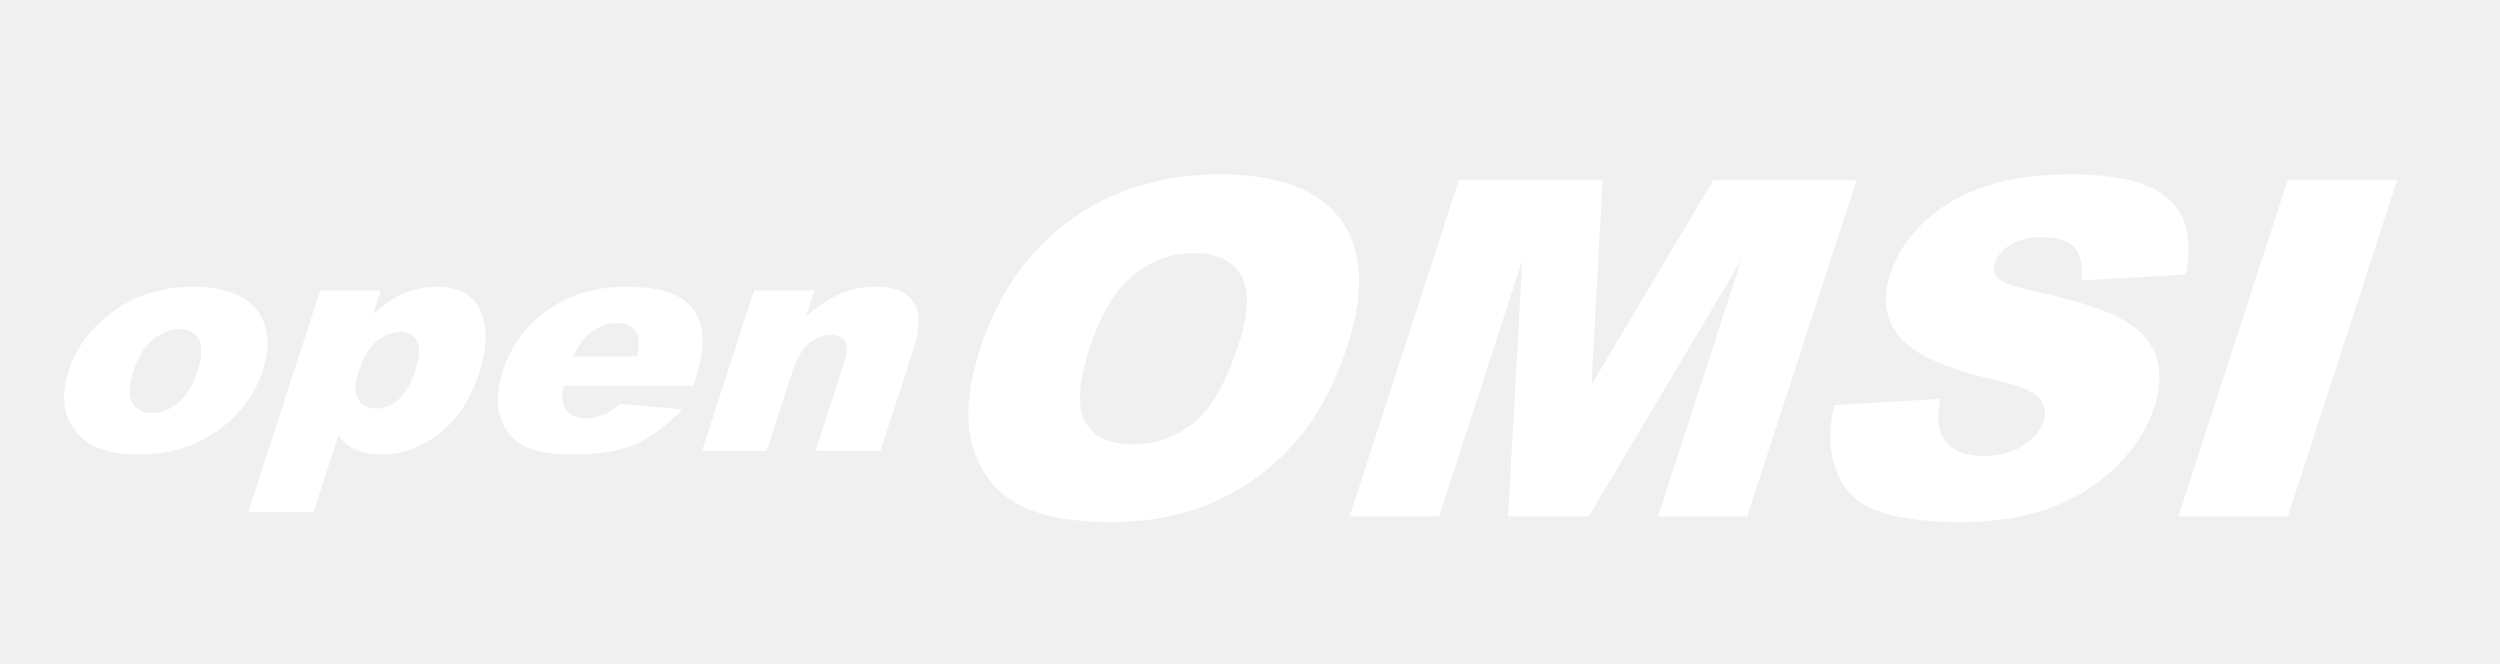
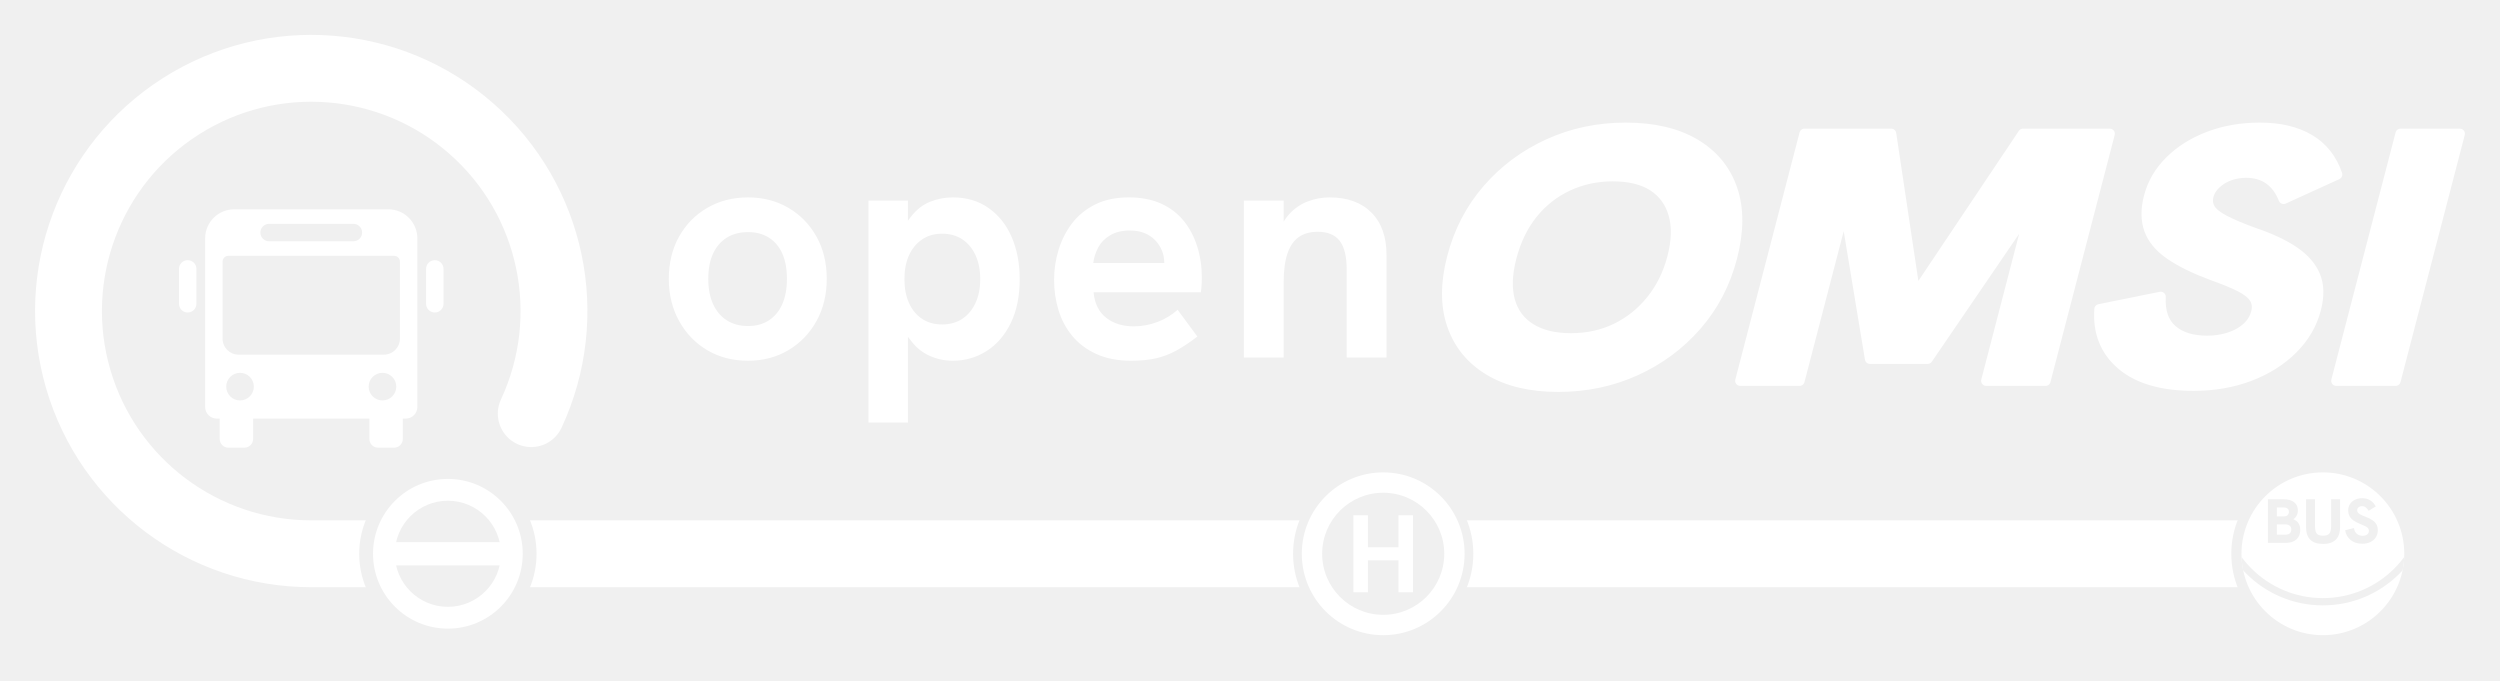
- <svg xmlns="http://www.w3.org/2000/svg" width="1142" height="303" viewBox="0 0 1142 303" fill="none">
-   <path d="M31.361 169.517C34.995 158.331 41.955 149.125 52.241 141.898C62.542 134.625 74.444 130.989 87.948 130.989C103.387 130.989 113.668 135.247 118.79 143.762C122.902 150.621 123.328 159.068 120.067 169.102C116.403 180.38 109.452 189.632 99.215 196.859C89.041 204.04 77.008 207.63 63.118 207.63C50.727 207.63 41.681 204.638 35.978 198.654C28.996 191.243 27.457 181.531 31.361 169.517ZM61.004 169.448C58.88 175.984 58.689 180.817 60.431 183.947C62.221 187.078 65.222 188.643 69.432 188.643C73.692 188.643 77.677 187.101 81.39 184.017C85.151 180.932 88.138 175.984 90.352 169.172C92.415 162.819 92.569 158.101 90.812 155.017C89.071 151.887 86.167 150.322 82.101 150.322C77.794 150.322 73.72 151.91 69.881 155.086C66.057 158.216 63.098 163.003 61.004 169.448ZM113.398 233.868L146.287 132.646H173.948L170.426 143.486C175.73 138.929 180.241 135.845 183.959 134.234C188.969 132.071 194.088 130.989 199.315 130.989C209.625 130.989 216.367 134.74 219.544 142.243C222.769 149.746 222.586 159.022 218.997 170.069C215.033 182.267 208.931 191.589 200.691 198.033C192.465 204.431 183.657 207.63 174.268 207.63C169.718 207.63 165.795 206.894 162.499 205.421C159.25 203.948 156.621 201.761 154.611 198.861L143.237 233.868H113.398ZM163.928 169.517C162.044 175.317 161.928 179.621 163.581 182.428C165.233 185.236 168.02 186.64 171.94 186.64C175.377 186.64 178.69 185.305 181.881 182.636C185.087 179.92 187.736 175.34 189.83 168.895C191.76 162.957 191.963 158.607 190.44 155.846C188.933 153.038 186.437 151.634 182.952 151.634C179.177 151.634 175.574 153.038 172.145 155.846C168.716 158.653 165.977 163.211 163.928 169.517ZM316.73 176.283H257.488C256.555 180.794 256.746 184.155 258.061 186.364C259.884 189.54 263.095 191.128 267.693 191.128C270.597 191.128 273.58 190.438 276.643 189.057C278.524 188.182 280.743 186.64 283.3 184.431L311.583 186.986C304.737 194.35 297.645 199.644 290.306 202.866C282.982 206.042 273.439 207.63 261.678 207.63C251.466 207.63 243.872 206.272 238.898 203.557C233.939 200.795 230.489 196.445 228.546 190.507C226.667 184.523 227.036 177.503 229.653 169.448C233.377 157.986 240.239 148.711 250.238 141.622C260.285 134.533 272.109 130.989 285.709 130.989C296.744 130.989 304.94 132.577 310.297 135.753C315.654 138.929 319.022 143.532 320.403 149.562C321.783 155.592 320.903 163.441 317.762 173.107L316.73 176.283ZM291.048 162.819C292.232 157.388 291.947 153.498 290.193 151.15C288.488 148.803 285.602 147.629 281.537 147.629C276.842 147.629 272.515 149.401 268.556 152.946C266.047 155.155 263.841 158.446 261.936 162.819H291.048ZM344.485 132.646H372L368.119 144.591C373.818 139.712 379.11 136.236 383.993 134.165C388.892 132.048 394.367 130.989 400.417 130.989C408.596 130.989 414.23 133.313 417.317 137.963C420.468 142.566 420.473 149.7 417.332 159.367L402.189 205.973H372.495L385.597 165.65C387.093 161.047 387.252 157.802 386.074 155.915C384.912 153.981 382.709 153.015 379.466 153.015C375.884 153.015 372.562 154.304 369.498 156.881C366.434 159.459 363.817 164.085 361.649 170.76L350.207 205.973H320.659L344.485 132.646Z" fill="white" />
-   <path d="M447.778 159.178C455.925 134.105 469.611 114.585 488.836 100.617C508.061 86.649 530.782 79.665 556.998 79.665C583.875 79.665 602.348 86.544 612.418 100.302C622.51 113.991 623.539 133.197 615.506 157.921C609.674 175.869 601.692 190.606 591.559 202.129C581.522 213.583 569.438 222.523 555.307 228.948C541.272 235.303 525.296 238.481 507.378 238.481C489.166 238.481 474.972 235.722 464.795 230.205C454.691 224.688 447.871 215.958 444.335 204.015C440.798 192.072 441.946 177.127 447.778 159.178ZM497.608 159.387C492.571 174.892 491.962 186.031 495.783 192.806C499.676 199.58 506.837 202.967 517.265 202.967C527.986 202.967 537.362 199.65 545.393 193.015C553.423 186.38 560.23 174.473 565.812 157.292C570.509 142.835 570.852 132.289 566.839 125.654C562.922 118.95 555.714 115.597 545.212 115.597C535.152 115.597 525.974 118.985 517.677 125.759C509.381 132.534 502.692 143.743 497.608 159.387ZM666.408 82.284H732.058L727.031 175.73L782.618 82.284H848.048L798.147 235.862H757.391L795.446 118.74L725.778 235.862H688.877L695.429 118.74L657.374 235.862H616.508L666.408 82.284ZM837.898 185.053L886.292 182.225C884.937 189.558 885.215 195.145 887.124 198.986C890.245 205.202 896.579 208.31 906.125 208.31C913.248 208.31 919.23 206.739 924.07 203.596C929.005 200.383 932.154 196.682 933.516 192.491C934.809 188.51 934.131 184.949 931.48 181.806C928.83 178.663 921.276 175.695 908.818 172.901C888.455 168.222 874.87 162.006 868.063 154.254C861.182 146.502 859.693 136.619 863.596 124.607C866.161 116.715 870.964 109.277 878.006 102.293C885.145 95.239 894.171 89.722 905.084 85.741C916.094 81.69 930.007 79.665 946.823 79.665C967.458 79.665 981.982 83.331 990.394 90.665C998.902 97.928 1001.6 109.521 998.48 125.445L950.594 128.064C951.592 121.15 950.583 116.121 947.565 112.978C944.621 109.836 939.624 108.264 932.574 108.264C926.773 108.264 922.017 109.452 918.309 111.826C914.622 114.131 912.235 116.959 911.145 120.312C910.351 122.756 910.848 124.956 912.636 126.912C914.328 128.937 919.296 130.823 927.541 132.569C947.898 137.038 962.028 141.578 969.93 146.187C977.928 150.727 982.956 156.384 985.014 163.159C987.146 169.933 986.85 177.511 984.127 185.891C980.927 195.739 975.113 204.818 966.685 213.129C958.257 221.44 948.199 227.761 936.511 232.091C924.846 236.351 911.193 238.481 895.551 238.481C868.087 238.481 850.701 233.453 843.394 223.396C836.087 213.339 834.255 200.558 837.898 185.053ZM1045 82.284H1095.01L1045.11 235.862H995.098L1045 82.284Z" fill="white" />
+ <svg xmlns="http://www.w3.org/2000/svg" width="1720" height="468" viewBox="120 78 1719.72 468" role="img" aria-label="openOMSI">
+   <mask id="ml" maskUnits="userSpaceOnUse" x="120" y="78" width="1719.72" height="468">
+     <path d="M485.35 362.58 A167 167 0 1 0 334 459 L1718 459" fill="none" stroke="#fff" stroke-width="46" stroke-linecap="round" />
+     <path d="M281 222 H387 A20 20 0 0 1 407 242 V358 A8 8 0 0 1 399 366 H269 A8 8 0 0 1 261 358 V242 A20 20 0 0 1 281 222ZM249 257 H249 A6 6 0 0 1 255 263 V287 A6 6 0 0 1 249 293 H249 A6 6 0 0 1 243 287 V263 A6 6 0 0 1 249 257ZM271.5 358 H293.5 A0.5 0.5 0 0 1 294 358.5 V380 A6 6 0 0 1 288 386 H277 A6 6 0 0 1 271 380 V358.5 A0.5 0.5 0 0 1 271.5 358ZM419 257 H419 A6 6 0 0 1 425 263 V287 A6 6 0 0 1 419 293 H419 A6 6 0 0 1 413 287 V263 A6 6 0 0 1 419 257ZM374.5 358 H396.5 A0.5 0.5 0 0 1 397 358.5 V380 A6 6 0 0 1 391 386 H380 A6 6 0 0 1 374 380 V358.5 A0.5 0.5 0 0 1 374.5 358ZM305 232 A6 6 0 0 0 299 238 V238 A6 6 0 0 0 305 244 H363 A6 6 0 0 0 369 238 V238 A6 6 0 0 0 363 232 H305ZM277 254 A4 4 0 0 0 273 258 V311 A11 11 0 0 0 284 322 H384 A11 11 0 0 0 395 311 V258 A4 4 0 0 0 391 254 H277ZM294.5 344 A9.5 9.5 0 1 0 275.5 344 A9.5 9.5 0 1 0 294.5 344ZM392.5 344 A9.5 9.5 0 1 0 373.5 344 A9.5 9.5 0 1 0 392.5 344Z" fill="#fff" />
+     <path d="M634.55 326.19Q618.77 326.19 606.51 318.96Q594.24 311.73 587.12 298.92Q580 286.1 580 269.89Q580 253.46 587.01 240.86Q594.02 228.27 606.4 221.04Q618.77 213.81 634.55 213.81Q650.1 213.81 662.37 221.04Q674.64 228.27 681.65 240.86Q688.66 253.46 688.66 269.89Q688.66 286.1 681.65 298.81Q674.64 311.51 662.37 318.85Q650.1 326.19 634.55 326.19ZM634.55 302.31Q642.87 302.31 648.9 298.37Q654.92 294.43 658.1 287.2Q661.27 279.97 661.27 269.89Q661.27 259.59 658.1 252.47Q654.92 245.35 648.9 241.52Q642.87 237.69 634.55 237.69Q626 237.69 619.87 241.52Q613.74 245.35 610.45 252.47Q607.16 259.59 607.16 269.89Q607.16 279.97 610.45 287.2Q613.74 294.43 619.87 298.37Q626 302.31 634.55 302.31ZM717.35 368.69L717.35 216L744.52 216L744.52 229.8Q745.61 228.27 746.71 226.95Q752.41 219.72 759.85 216.77Q767.3 213.81 775.41 213.81Q789.65 213.81 800.05 221.15Q810.46 228.49 815.94 241.19Q821.41 253.9 821.41 270.11Q821.41 287.63 815.28 300.23Q809.14 312.83 798.63 319.51Q788.11 326.19 775.41 326.19Q766.86 326.19 759.2 322.69Q751.53 319.18 746.27 311.95Q745.4 310.86 744.52 309.76L744.52 368.69L717.35 368.69ZM767.96 301.22Q776.06 301.22 781.87 297.38Q787.68 293.55 790.96 286.54Q794.25 279.53 794.25 270.11Q794.25 260.47 790.96 253.46Q787.68 246.45 781.87 242.62Q776.06 238.78 767.96 238.78Q760.07 238.78 754.27 242.73Q748.46 246.67 745.29 253.57Q742.11 260.47 742.11 270.11Q742.11 279.53 745.29 286.54Q748.46 293.55 754.27 297.38Q760.07 301.22 767.96 301.22ZM898.3 326.19Q884.28 326.19 874.21 321.59Q864.13 316.99 857.67 309.21Q851.2 301.44 848.14 291.47Q845.07 281.5 845.07 270.55Q845.07 260.03 848.14 249.96Q851.2 239.88 857.34 231.77Q863.47 223.67 873.22 218.74Q882.97 213.81 896.55 213.81Q909.26 213.81 918.68 218.08Q928.1 222.35 934.23 229.91Q940.37 237.47 943.54 247.55Q946.72 257.62 946.72 269.01Q946.72 270.55 946.61 273.29Q946.5 276.02 946.06 279.09L872.24 279.09Q873.33 290.7 880.89 296.62Q888.45 302.53 899.84 302.53Q908.16 302.53 916.05 299.57Q923.94 296.62 930.07 291.14L943.65 309.54Q935.98 315.46 929.19 319.18Q922.4 322.9 915.06 324.55Q907.72 326.19 898.3 326.19ZM920.87 258.94Q920.87 258.72 920.87 258.72Q920.87 254.12 919.12 250.06Q917.36 246.01 914.3 242.95Q911.23 239.88 906.96 238.24Q902.69 236.59 897.21 236.59Q889.1 236.59 883.63 239.88Q878.15 243.16 875.41 248.31Q872.67 253.46 872.02 258.94L920.87 258.94ZM975.63 324L975.63 216L1003.02 216L1003.02 230.46Q1004.77 227.61 1006.96 225.2Q1012.44 219.29 1019.67 216.55Q1026.9 213.81 1034.56 213.81Q1052.97 213.81 1063.37 224.22Q1073.78 234.62 1073.78 253.46L1073.78 324L1046.39 324L1046.39 263.54Q1046.39 249.96 1041.57 243.71Q1036.75 237.47 1026.46 237.47Q1018.57 237.47 1013.42 241.08Q1008.28 244.7 1005.65 252.37Q1003.02 260.03 1003.02 272.3L1003.02 324L975.63 324Z" fill="#fff" />
+     <path d="M1191.93 344.15Q1163.4 344.15 1144.63 332.93Q1125.86 321.71 1118.93 301.71Q1112 281.71 1118.91 255.12Q1125.89 228.29 1143.22 208.29Q1160.54 188.29 1185.15 177.07Q1209.75 165.85 1238.29 165.85Q1267.11 165.85 1285.91 176.95Q1304.72 188.05 1311.65 208.05Q1318.57 228.05 1311.53 255.12Q1304.56 281.95 1287.09 301.95Q1269.62 321.95 1245.04 333.05Q1220.47 344.15 1191.93 344.15ZM1200.62 310.73Q1217.74 310.73 1231.79 303.9Q1245.84 297.07 1255.95 284.51Q1266.07 271.95 1270.44 255.12Q1274.88 238.05 1271.3 225.49Q1267.71 212.93 1257.22 206.1Q1246.72 199.27 1229.32 199.27Q1212.77 199.27 1198.47 205.98Q1184.17 212.68 1174.23 225.12Q1164.29 237.56 1159.72 255.12Q1155.22 272.44 1158.69 284.88Q1162.16 297.32 1172.97 304.02Q1183.79 310.73 1200.62 310.73ZM1317.15 340L1361.35 170L1420.99 170L1437.57 280.73L1511.73 170L1571.38 170L1527.18 340L1486.37 340L1517.5 220.24L1446.07 324.88L1406.4 324.88L1389.09 220.24L1357.95 340L1317.15 340ZM1629.02 343.41Q1596.49 343.41 1579.54 329.02Q1562.59 314.63 1564.24 290.73L1606.41 282.2Q1605.62 297.32 1614.21 304.88Q1622.8 312.44 1638.5 312.44Q1646.49 312.44 1653.66 310.12Q1660.82 307.8 1665.67 303.41Q1670.52 299.02 1672.11 292.93Q1673.57 287.32 1670.83 283.05Q1668.08 278.78 1660.76 275.12Q1653.43 271.46 1641.67 267.32Q1623.98 260.73 1613.07 253.29Q1602.16 245.85 1598.56 236.1Q1594.97 226.34 1598.33 213.41Q1601.94 199.51 1612.72 188.78Q1623.5 178.05 1639.5 171.95Q1655.5 165.85 1674.61 165.85Q1695.16 165.85 1708.76 173.9Q1722.37 181.95 1727.88 198.05L1690.98 214.88Q1687.55 206.1 1681.05 201.46Q1674.55 196.83 1665.13 196.83Q1659.14 196.83 1653.78 198.78Q1648.42 200.73 1644.48 204.39Q1640.53 208.05 1639.32 212.68Q1638.06 217.56 1640.43 221.59Q1642.81 225.61 1650.22 229.51Q1657.62 233.41 1670.4 238.05Q1687.71 243.9 1698.25 251.1Q1708.8 258.29 1712.74 267.8Q1716.69 277.32 1713.2 290.73Q1709.21 306.1 1697.25 318.05Q1685.3 330 1667.72 336.71Q1650.14 343.41 1629.02 343.41ZM1727.22 340L1771.42 170L1812.22 170L1768.02 340L1727.22 340Z" fill="#fff" stroke="#fff" stroke-width="7" stroke-linejoin="round" />
+     <circle cx="428" cy="459" r="61" fill="#000" />
+     <circle cx="1071.5" cy="459" r="62" fill="#000" />
+     <circle cx="1718" cy="459" r="63" fill="#000" />
+     <path d="M479.5 459 A51.5 51.5 0 1 1 376.5 459 A51.5 51.5 0 1 1 479.5 459ZM464.5 459 A36.5 36.5 0 1 0 391.5 459 A36.5 36.5 0 1 0 464.5 459Z" fill="#fff" />
+     <rect x="386" y="451" width="84" height="16" fill="#fff" />
+     <path d="M1127.5 459 A56 56 0 1 1 1015.5 459 A56 56 0 1 1 1127.5 459ZM1113.5 459 A42 42 0 1 0 1029.5 459 A42 42 0 1 0 1113.5 459ZM1051 432.5 H1061 V485.5 H1051ZM1082 432.5 H1092 V485.5 H1082ZM1060.5 454.5 H1082.5 V463.5 H1060.5Z" fill="#fff" />
+     <circle cx="1718" cy="459" r="56" fill="#fff" />
+     <clipPath id="mlc">
+       <circle cx="1718" cy="459" r="56" />
+     </clipPath>
+     <circle cx="1718" cy="420" r="72" fill="none" stroke="#000" stroke-width="5" clip-path="url(#mlc)" />
+     <path d="M1680.21 451.5L1680.21 421.5L1691.1 421.5Q1695.62 421.5 1698.2 423.52Q1700.78 425.55 1700.78 429.08Q1700.78 431.14 1699.97 432.71Q1699.15 434.28 1697.68 435.23Q1700.09 436.22 1701.26 438.07Q1702.42 439.92 1702.42 442.59Q1702.42 446.77 1699.79 449.13Q1697.17 451.5 1692.56 451.5L1680.21 451.5ZM1686.36 445.86L1692.05 445.86Q1696.26 445.86 1696.26 442.33Q1696.26 440.65 1695.21 439.73Q1694.15 438.8 1692.22 438.8L1686.36 438.8L1686.36 445.86ZM1686.36 433.29L1691.19 433.29Q1692.82 433.29 1693.72 432.43Q1694.63 431.57 1694.63 430.07Q1694.63 428.69 1693.7 427.91Q1692.78 427.14 1691.1 427.14L1686.36 427.14L1686.36 433.29ZM1718.13 452.23Q1712.32 452.23 1709.37 449.35Q1706.42 446.46 1706.42 440.65L1706.42 421.5L1712.58 421.5L1712.58 439.96Q1712.58 442.16 1713.01 443.62Q1713.44 445.09 1714.66 445.82Q1715.89 446.55 1718.13 446.55Q1720.37 446.55 1721.55 445.82Q1722.73 445.09 1723.21 443.62Q1723.68 442.16 1723.68 440.01L1723.68 421.5L1729.84 421.5L1729.84 440.44Q1729.84 446.38 1726.87 449.3Q1723.9 452.23 1718.13 452.23ZM1745.16 452.1Q1740.25 452.1 1737.13 449.56Q1734.01 447.02 1733.32 442.81L1739.35 441.3Q1739.82 443.97 1741.41 445.3Q1743.01 446.64 1745.37 446.64Q1746.58 446.64 1747.57 446.23Q1748.56 445.82 1749.12 445.04Q1749.68 444.27 1749.68 443.19Q1749.68 442.2 1749.1 441.45Q1748.52 440.7 1747.27 440.05Q1746.02 439.41 1744.08 438.67Q1741.16 437.51 1739.22 436.2Q1737.28 434.89 1736.36 433.16Q1735.43 431.44 1735.43 429.16Q1735.43 426.71 1736.64 424.81Q1737.84 422.92 1740.02 421.84Q1742.19 420.77 1745.07 420.77Q1748.17 420.77 1750.54 422.19Q1752.91 423.61 1754.37 426.45L1749.46 429.42Q1748.6 427.87 1747.44 427.05Q1746.28 426.23 1744.86 426.23Q1743.95 426.23 1743.22 426.58Q1742.49 426.92 1742.04 427.57Q1741.59 428.21 1741.59 429.03Q1741.59 429.89 1742.1 430.6Q1742.62 431.31 1743.89 432Q1745.16 432.69 1747.27 433.51Q1750.11 434.54 1751.98 435.81Q1753.85 437.08 1754.82 438.76Q1755.79 440.44 1755.79 442.81Q1755.79 445.52 1754.46 447.63Q1753.12 449.74 1750.73 450.92Q1748.34 452.1 1745.16 452.1Z" fill="#000" />
+   </mask>
+   <rect x="120" y="78" width="1719.72" height="468" fill="#FFFFFF" mask="url(#ml)" />
</svg>
